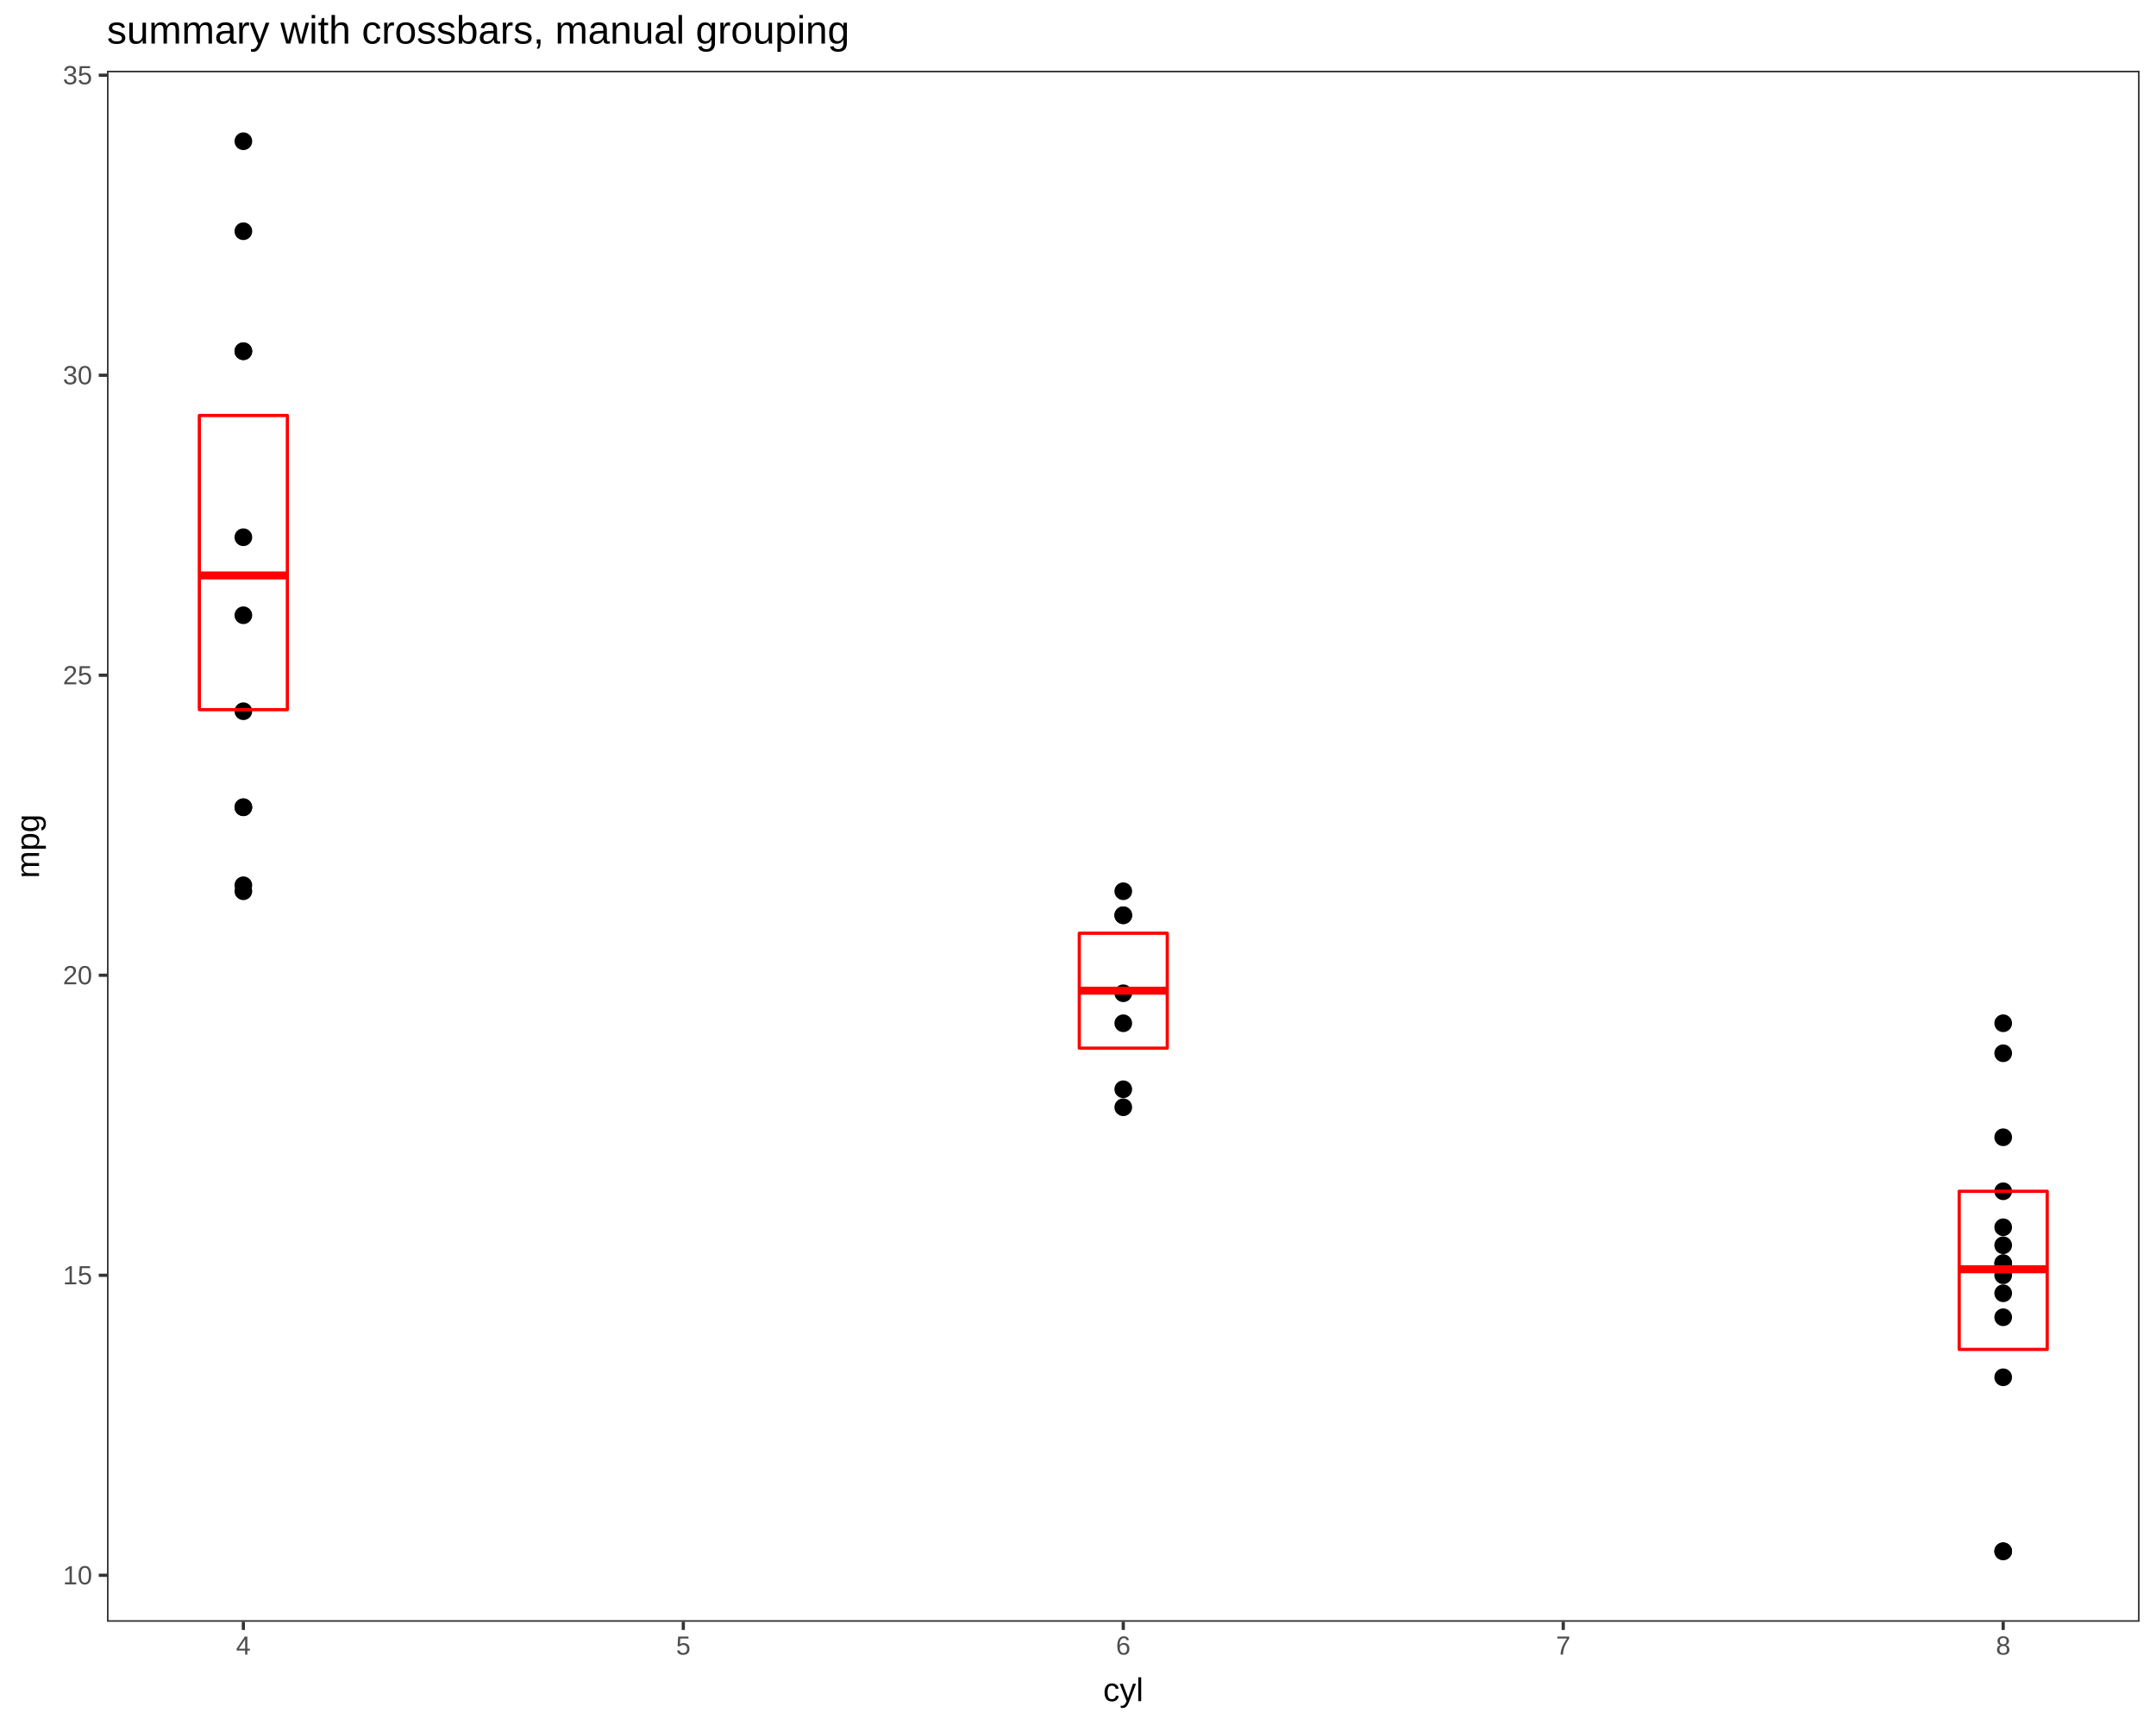
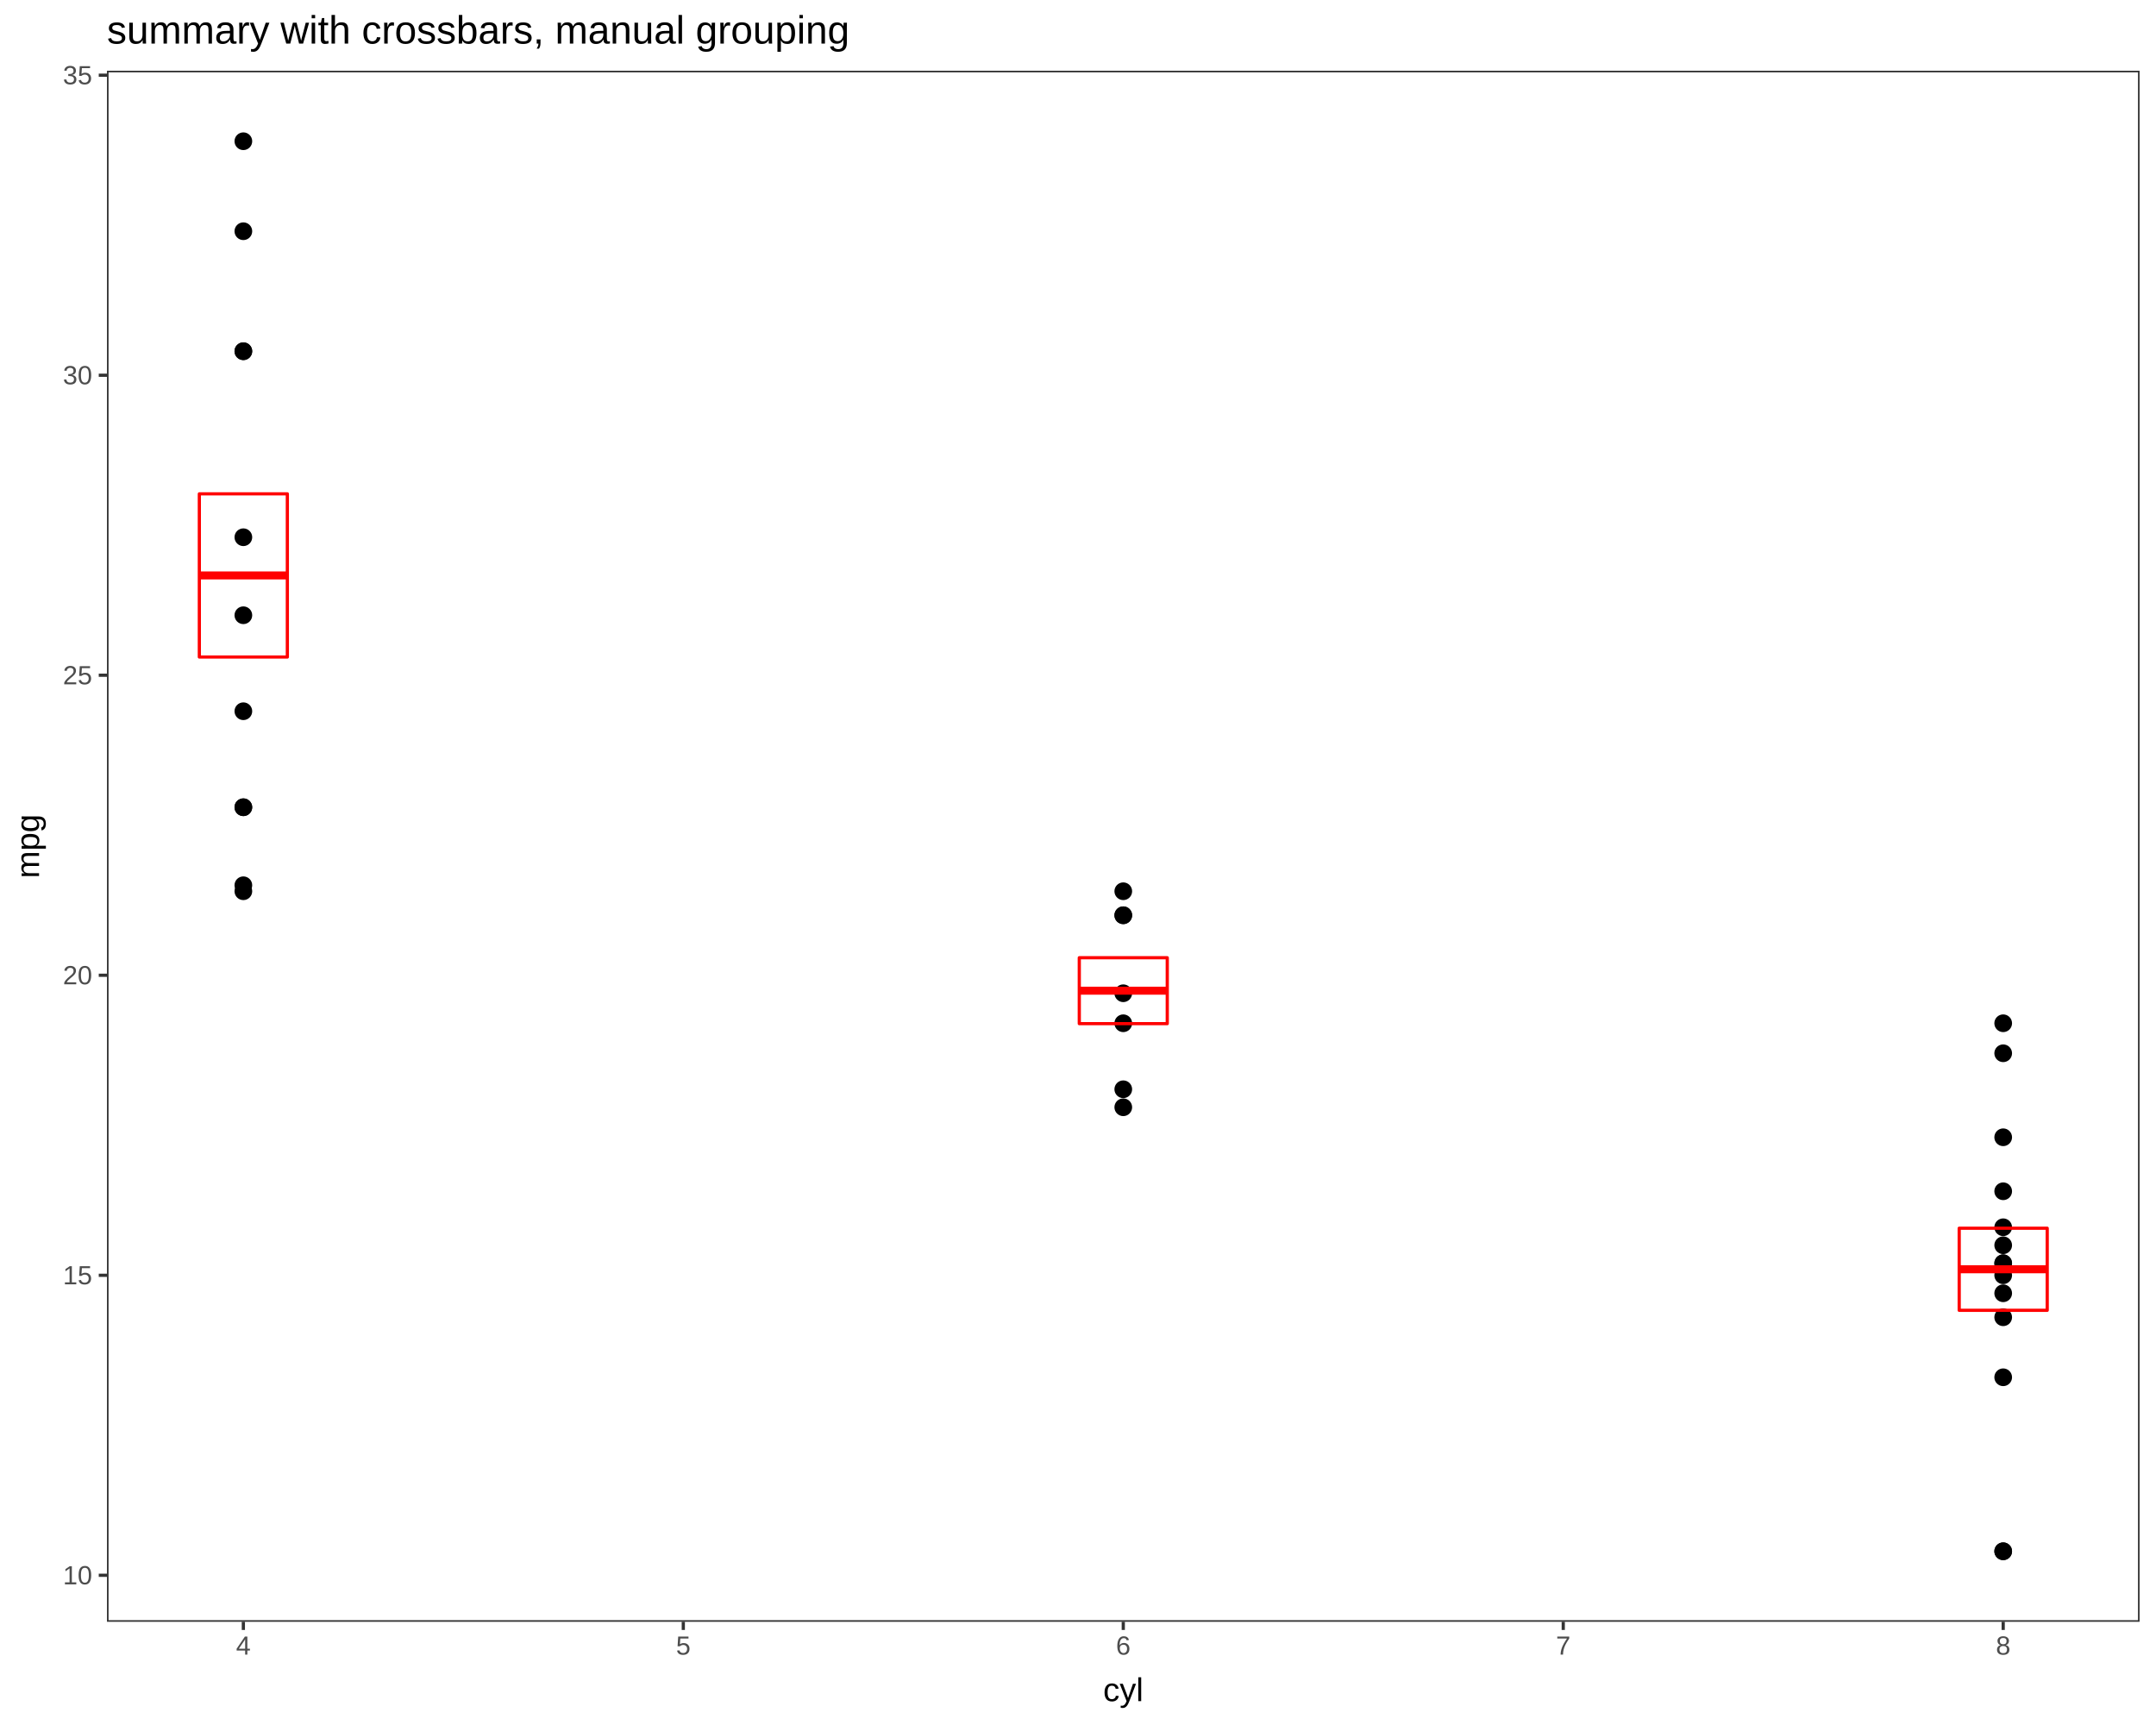
<svg xmlns="http://www.w3.org/2000/svg" viewBox="0 0 720.00 576.00">
  <defs>
    <style type="text/css">
    line, polyline, polygon, path, rect, circle {
      fill: none;
      stroke: #000000;
      stroke-linecap: round;
      stroke-linejoin: round;
      stroke-miterlimit: 10.00;
    }
  </style>
  </defs>
  <rect width="100%" height="100%" style="stroke: none; fill: #FFFFFF;" />
  <rect x="0.00" y="0.00" width="720.00" height="576.00" style="stroke-width: 1.07; stroke: #FFFFFF; fill: #FFFFFF;" />
  <defs>
    <clipPath id="cpMzUuNzJ8NzE0LjUyfDU0MS41M3wyMy42Mg==">
      <rect x="35.72" y="23.62" width="678.80" height="517.91" />
    </clipPath>
  </defs>
  <rect x="35.72" y="23.62" width="678.80" height="517.91" style="stroke-width: 1.07; stroke: none; fill: #FFFFFF;" clip-path="url(#cpMzUuNzJ8NzE0LjUyfDU0MS41M3wyMy42Mg==)" />
  <circle cx="375.12" cy="305.62" r="1.95pt" style="stroke-width: 0.71; fill: #000000;" clip-path="url(#cpMzUuNzJ8NzE0LjUyfDU0MS41M3wyMy42Mg==)" />
  <circle cx="375.12" cy="305.62" r="1.95pt" style="stroke-width: 0.71; fill: #000000;" clip-path="url(#cpMzUuNzJ8NzE0LjUyfDU0MS41M3wyMy42Mg==)" />
  <circle cx="81.27" cy="269.55" r="1.95pt" style="stroke-width: 0.71; fill: #000000;" clip-path="url(#cpMzUuNzJ8NzE0LjUyfDU0MS41M3wyMy42Mg==)" />
  <circle cx="375.12" cy="297.60" r="1.95pt" style="stroke-width: 0.71; fill: #000000;" clip-path="url(#cpMzUuNzJ8NzE0LjUyfDU0MS41M3wyMy42Mg==)" />
  <circle cx="668.97" cy="351.70" r="1.95pt" style="stroke-width: 0.71; fill: #000000;" clip-path="url(#cpMzUuNzJ8NzE0LjUyfDU0MS41M3wyMy42Mg==)" />
  <circle cx="375.12" cy="363.72" r="1.95pt" style="stroke-width: 0.71; fill: #000000;" clip-path="url(#cpMzUuNzJ8NzE0LjUyfDU0MS41M3wyMy42Mg==)" />
  <circle cx="668.97" cy="439.85" r="1.95pt" style="stroke-width: 0.71; fill: #000000;" clip-path="url(#cpMzUuNzJ8NzE0LjUyfDU0MS41M3wyMy42Mg==)" />
  <circle cx="81.27" cy="237.49" r="1.95pt" style="stroke-width: 0.71; fill: #000000;" clip-path="url(#cpMzUuNzJ8NzE0LjUyfDU0MS41M3wyMy42Mg==)" />
  <circle cx="81.27" cy="269.55" r="1.95pt" style="stroke-width: 0.71; fill: #000000;" clip-path="url(#cpMzUuNzJ8NzE0LjUyfDU0MS41M3wyMy42Mg==)" />
  <circle cx="375.12" cy="341.68" r="1.95pt" style="stroke-width: 0.71; fill: #000000;" clip-path="url(#cpMzUuNzJ8NzE0LjUyfDU0MS41M3wyMy42Mg==)" />
  <circle cx="375.12" cy="369.73" r="1.95pt" style="stroke-width: 0.71; fill: #000000;" clip-path="url(#cpMzUuNzJ8NzE0LjUyfDU0MS41M3wyMy42Mg==)" />
  <circle cx="668.97" cy="397.78" r="1.95pt" style="stroke-width: 0.71; fill: #000000;" clip-path="url(#cpMzUuNzJ8NzE0LjUyfDU0MS41M3wyMy42Mg==)" />
  <circle cx="668.97" cy="379.75" r="1.95pt" style="stroke-width: 0.71; fill: #000000;" clip-path="url(#cpMzUuNzJ8NzE0LjUyfDU0MS41M3wyMy42Mg==)" />
  <circle cx="668.97" cy="421.82" r="1.95pt" style="stroke-width: 0.71; fill: #000000;" clip-path="url(#cpMzUuNzJ8NzE0LjUyfDU0MS41M3wyMy42Mg==)" />
  <circle cx="668.97" cy="517.99" r="1.95pt" style="stroke-width: 0.71; fill: #000000;" clip-path="url(#cpMzUuNzJ8NzE0LjUyfDU0MS41M3wyMy42Mg==)" />
  <circle cx="668.97" cy="517.99" r="1.95pt" style="stroke-width: 0.71; fill: #000000;" clip-path="url(#cpMzUuNzJ8NzE0LjUyfDU0MS41M3wyMy42Mg==)" />
  <circle cx="668.97" cy="431.84" r="1.95pt" style="stroke-width: 0.71; fill: #000000;" clip-path="url(#cpMzUuNzJ8NzE0LjUyfDU0MS41M3wyMy42Mg==)" />
  <circle cx="81.27" cy="77.21" r="1.95pt" style="stroke-width: 0.71; fill: #000000;" clip-path="url(#cpMzUuNzJ8NzE0LjUyfDU0MS41M3wyMy42Mg==)" />
  <circle cx="81.27" cy="117.28" r="1.95pt" style="stroke-width: 0.71; fill: #000000;" clip-path="url(#cpMzUuNzJ8NzE0LjUyfDU0MS41M3wyMy42Mg==)" />
  <circle cx="81.27" cy="47.16" r="1.95pt" style="stroke-width: 0.71; fill: #000000;" clip-path="url(#cpMzUuNzJ8NzE0LjUyfDU0MS41M3wyMy42Mg==)" />
  <circle cx="81.27" cy="295.60" r="1.95pt" style="stroke-width: 0.71; fill: #000000;" clip-path="url(#cpMzUuNzJ8NzE0LjUyfDU0MS41M3wyMy42Mg==)" />
  <circle cx="668.97" cy="415.81" r="1.95pt" style="stroke-width: 0.71; fill: #000000;" clip-path="url(#cpMzUuNzJ8NzE0LjUyfDU0MS41M3wyMy42Mg==)" />
  <circle cx="668.97" cy="421.82" r="1.95pt" style="stroke-width: 0.71; fill: #000000;" clip-path="url(#cpMzUuNzJ8NzE0LjUyfDU0MS41M3wyMy42Mg==)" />
  <circle cx="668.97" cy="459.89" r="1.95pt" style="stroke-width: 0.71; fill: #000000;" clip-path="url(#cpMzUuNzJ8NzE0LjUyfDU0MS41M3wyMy42Mg==)" />
  <circle cx="668.97" cy="341.68" r="1.95pt" style="stroke-width: 0.71; fill: #000000;" clip-path="url(#cpMzUuNzJ8NzE0LjUyfDU0MS41M3wyMy42Mg==)" />
  <circle cx="81.27" cy="179.39" r="1.95pt" style="stroke-width: 0.71; fill: #000000;" clip-path="url(#cpMzUuNzJ8NzE0LjUyfDU0MS41M3wyMy42Mg==)" />
  <circle cx="81.27" cy="205.44" r="1.95pt" style="stroke-width: 0.71; fill: #000000;" clip-path="url(#cpMzUuNzJ8NzE0LjUyfDU0MS41M3wyMy42Mg==)" />
  <circle cx="81.27" cy="117.28" r="1.95pt" style="stroke-width: 0.71; fill: #000000;" clip-path="url(#cpMzUuNzJ8NzE0LjUyfDU0MS41M3wyMy42Mg==)" />
  <circle cx="668.97" cy="409.80" r="1.95pt" style="stroke-width: 0.71; fill: #000000;" clip-path="url(#cpMzUuNzJ8NzE0LjUyfDU0MS41M3wyMy42Mg==)" />
  <circle cx="375.12" cy="331.66" r="1.95pt" style="stroke-width: 0.71; fill: #000000;" clip-path="url(#cpMzUuNzJ8NzE0LjUyfDU0MS41M3wyMy42Mg==)" />
  <circle cx="668.97" cy="425.83" r="1.95pt" style="stroke-width: 0.71; fill: #000000;" clip-path="url(#cpMzUuNzJ8NzE0LjUyfDU0MS41M3wyMy42Mg==)" />
  <circle cx="81.27" cy="297.60" r="1.95pt" style="stroke-width: 0.71; fill: #000000;" clip-path="url(#cpMzUuNzJ8NzE0LjUyfDU0MS41M3wyMy42Mg==)" />
-   <polyline points="66.57,138.74 66.57,236.96 95.96,236.96 95.96,138.74 66.57,138.74 66.57,138.74 " style="stroke-width: 1.07; stroke: #FF0000;" clip-path="url(#cpMzUuNzJ8NzE0LjUyfDU0MS41M3wyMy42Mg==)" />
-   <polyline points="360.43,311.62 360.43,349.99 389.81,349.99 389.81,311.62 360.43,311.62 360.43,311.62 " style="stroke-width: 1.07; stroke: #FF0000;" clip-path="url(#cpMzUuNzJ8NzE0LjUyfDU0MS41M3wyMy42Mg==)" />
-   <polyline points="654.28,397.78 654.28,450.59 683.67,450.59 683.67,397.78 654.28,397.78 654.28,397.78 " style="stroke-width: 1.07; stroke: #FF0000;" clip-path="url(#cpMzUuNzJ8NzE0LjUyfDU0MS41M3wyMy42Mg==)" />
+   <polyline points="66.57,164.90 66.57,219.39 95.96,219.39 95.96,164.90 66.57,164.90 66.57,164.90 " style="stroke-width: 1.07; stroke: #FF0000;" clip-path="url(#cpMzUuNzJ8NzE0LjUyfDU0MS41M3wyMy42Mg==)" />
+   <polyline points="360.43,319.80 360.43,341.81 389.81,341.81 389.81,319.80 360.43,319.80 360.43,319.80 " style="stroke-width: 1.07; stroke: #FF0000;" clip-path="url(#cpMzUuNzJ8NzE0LjUyfDU0MS41M3wyMy42Mg==)" />
+   <polyline points="654.28,410.12 654.28,437.53 683.67,437.53 683.67,410.12 654.28,410.12 654.28,410.12 " style="stroke-width: 1.07; stroke: #FF0000;" clip-path="url(#cpMzUuNzJ8NzE0LjUyfDU0MS41M3wyMy42Mg==)" />
  <line x1="66.57" y1="192.14" x2="95.96" y2="192.14" style="stroke-width: 2.67; stroke: #FF0000; stroke-linecap: butt;" clip-path="url(#cpMzUuNzJ8NzE0LjUyfDU0MS41M3wyMy42Mg==)" />
  <line x1="360.43" y1="330.80" x2="389.81" y2="330.80" style="stroke-width: 2.67; stroke: #FF0000; stroke-linecap: butt;" clip-path="url(#cpMzUuNzJ8NzE0LjUyfDU0MS41M3wyMy42Mg==)" />
  <line x1="654.28" y1="423.82" x2="683.67" y2="423.82" style="stroke-width: 2.67; stroke: #FF0000; stroke-linecap: butt;" clip-path="url(#cpMzUuNzJ8NzE0LjUyfDU0MS41M3wyMy42Mg==)" />
  <rect x="35.72" y="23.62" width="678.80" height="517.91" style="stroke-width: 1.07; stroke: #333333;" clip-path="url(#cpMzUuNzJ8NzE0LjUyfDU0MS41M3wyMy42Mg==)" />
  <defs>
    <clipPath id="cpMC4wMHw3MjAuMDB8NTc2LjAwfDAuMDA=">
      <rect x="0.00" y="0.00" width="720.00" height="576.00" />
    </clipPath>
  </defs>
  <g clip-path="url(#cpMC4wMHw3MjAuMDB8NTc2LjAwfDAuMDA=)">
    <text x="21.01" y="529.03" style="font-size: 8.80px; fill: #4D4D4D; font-family: Liberation Sans;" textLength="9.78px" lengthAdjust="spacingAndGlyphs">10</text>
  </g>
  <g clip-path="url(#cpMC4wMHw3MjAuMDB8NTc2LjAwfDAuMDA=)">
    <text x="21.01" y="428.85" style="font-size: 8.80px; fill: #4D4D4D; font-family: Liberation Sans;" textLength="9.78px" lengthAdjust="spacingAndGlyphs">15</text>
  </g>
  <g clip-path="url(#cpMC4wMHw3MjAuMDB8NTc2LjAwfDAuMDA=)">
    <text x="21.01" y="328.67" style="font-size: 8.80px; fill: #4D4D4D; font-family: Liberation Sans;" textLength="9.78px" lengthAdjust="spacingAndGlyphs">20</text>
  </g>
  <g clip-path="url(#cpMC4wMHw3MjAuMDB8NTc2LjAwfDAuMDA=)">
    <text x="21.01" y="228.50" style="font-size: 8.80px; fill: #4D4D4D; font-family: Liberation Sans;" textLength="9.78px" lengthAdjust="spacingAndGlyphs">25</text>
  </g>
  <g clip-path="url(#cpMC4wMHw3MjAuMDB8NTc2LjAwfDAuMDA=)">
    <text x="21.01" y="128.32" style="font-size: 8.80px; fill: #4D4D4D; font-family: Liberation Sans;" textLength="9.78px" lengthAdjust="spacingAndGlyphs">30</text>
  </g>
  <g clip-path="url(#cpMC4wMHw3MjAuMDB8NTc2LjAwfDAuMDA=)">
    <text x="21.01" y="28.14" style="font-size: 8.80px; fill: #4D4D4D; font-family: Liberation Sans;" textLength="9.78px" lengthAdjust="spacingAndGlyphs">35</text>
  </g>
  <polyline points="32.98,526.00 35.72,526.00 " style="stroke-width: 1.07; stroke: #333333; stroke-linecap: butt;" clip-path="url(#cpMC4wMHw3MjAuMDB8NTc2LjAwfDAuMDA=)" />
  <polyline points="32.98,425.83 35.72,425.83 " style="stroke-width: 1.07; stroke: #333333; stroke-linecap: butt;" clip-path="url(#cpMC4wMHw3MjAuMDB8NTc2LjAwfDAuMDA=)" />
  <polyline points="32.98,325.65 35.72,325.65 " style="stroke-width: 1.07; stroke: #333333; stroke-linecap: butt;" clip-path="url(#cpMC4wMHw3MjAuMDB8NTc2LjAwfDAuMDA=)" />
  <polyline points="32.98,225.47 35.72,225.47 " style="stroke-width: 1.07; stroke: #333333; stroke-linecap: butt;" clip-path="url(#cpMC4wMHw3MjAuMDB8NTc2LjAwfDAuMDA=)" />
  <polyline points="32.98,125.30 35.72,125.30 " style="stroke-width: 1.07; stroke: #333333; stroke-linecap: butt;" clip-path="url(#cpMC4wMHw3MjAuMDB8NTc2LjAwfDAuMDA=)" />
  <polyline points="32.98,25.12 35.72,25.12 " style="stroke-width: 1.07; stroke: #333333; stroke-linecap: butt;" clip-path="url(#cpMC4wMHw3MjAuMDB8NTc2LjAwfDAuMDA=)" />
  <polyline points="81.27,544.27 81.27,541.53 " style="stroke-width: 1.07; stroke: #333333; stroke-linecap: butt;" clip-path="url(#cpMC4wMHw3MjAuMDB8NTc2LjAwfDAuMDA=)" />
  <polyline points="228.19,544.27 228.19,541.53 " style="stroke-width: 1.07; stroke: #333333; stroke-linecap: butt;" clip-path="url(#cpMC4wMHw3MjAuMDB8NTc2LjAwfDAuMDA=)" />
  <polyline points="375.12,544.27 375.12,541.53 " style="stroke-width: 1.07; stroke: #333333; stroke-linecap: butt;" clip-path="url(#cpMC4wMHw3MjAuMDB8NTc2LjAwfDAuMDA=)" />
  <polyline points="522.05,544.27 522.05,541.53 " style="stroke-width: 1.07; stroke: #333333; stroke-linecap: butt;" clip-path="url(#cpMC4wMHw3MjAuMDB8NTc2LjAwfDAuMDA=)" />
  <polyline points="668.97,544.27 668.97,541.53 " style="stroke-width: 1.07; stroke: #333333; stroke-linecap: butt;" clip-path="url(#cpMC4wMHw3MjAuMDB8NTc2LjAwfDAuMDA=)" />
  <g clip-path="url(#cpMC4wMHw3MjAuMDB8NTc2LjAwfDAuMDA=)">
    <text x="78.82" y="552.51" style="font-size: 8.80px; fill: #4D4D4D; font-family: Liberation Sans;" textLength="4.89px" lengthAdjust="spacingAndGlyphs">4</text>
  </g>
  <g clip-path="url(#cpMC4wMHw3MjAuMDB8NTc2LjAwfDAuMDA=)">
    <text x="225.75" y="552.51" style="font-size: 8.80px; fill: #4D4D4D; font-family: Liberation Sans;" textLength="4.89px" lengthAdjust="spacingAndGlyphs">5</text>
  </g>
  <g clip-path="url(#cpMC4wMHw3MjAuMDB8NTc2LjAwfDAuMDA=)">
    <text x="372.67" y="552.51" style="font-size: 8.80px; fill: #4D4D4D; font-family: Liberation Sans;" textLength="4.89px" lengthAdjust="spacingAndGlyphs">6</text>
  </g>
  <g clip-path="url(#cpMC4wMHw3MjAuMDB8NTc2LjAwfDAuMDA=)">
    <text x="519.60" y="552.51" style="font-size: 8.80px; fill: #4D4D4D; font-family: Liberation Sans;" textLength="4.89px" lengthAdjust="spacingAndGlyphs">7</text>
  </g>
  <g clip-path="url(#cpMC4wMHw3MjAuMDB8NTc2LjAwfDAuMDA=)">
    <text x="666.53" y="552.51" style="font-size: 8.80px; fill: #4D4D4D; font-family: Liberation Sans;" textLength="4.89px" lengthAdjust="spacingAndGlyphs">8</text>
  </g>
  <g clip-path="url(#cpMC4wMHw3MjAuMDB8NTc2LjAwfDAuMDA=)">
    <text x="368.40" y="568.04" style="font-size: 11.00px; font-family: Liberation Sans;" textLength="13.44px" lengthAdjust="spacingAndGlyphs">cyl</text>
  </g>
  <g clip-path="url(#cpMC4wMHw3MjAuMDB8NTc2LjAwfDAuMDA=)">
    <text transform="translate(13.04,293.28) rotate(-90)" style="font-size: 11.00px; font-family: Liberation Sans;" textLength="21.41px" lengthAdjust="spacingAndGlyphs">mpg</text>
  </g>
  <g clip-path="url(#cpMC4wMHw3MjAuMDB8NTc2LjAwfDAuMDA=)">
    <text x="35.72" y="14.56" style="font-size: 13.20px; font-family: Liberation Sans;" textLength="247.61px" lengthAdjust="spacingAndGlyphs">summary with crossbars, manual grouping</text>
  </g>
</svg>
